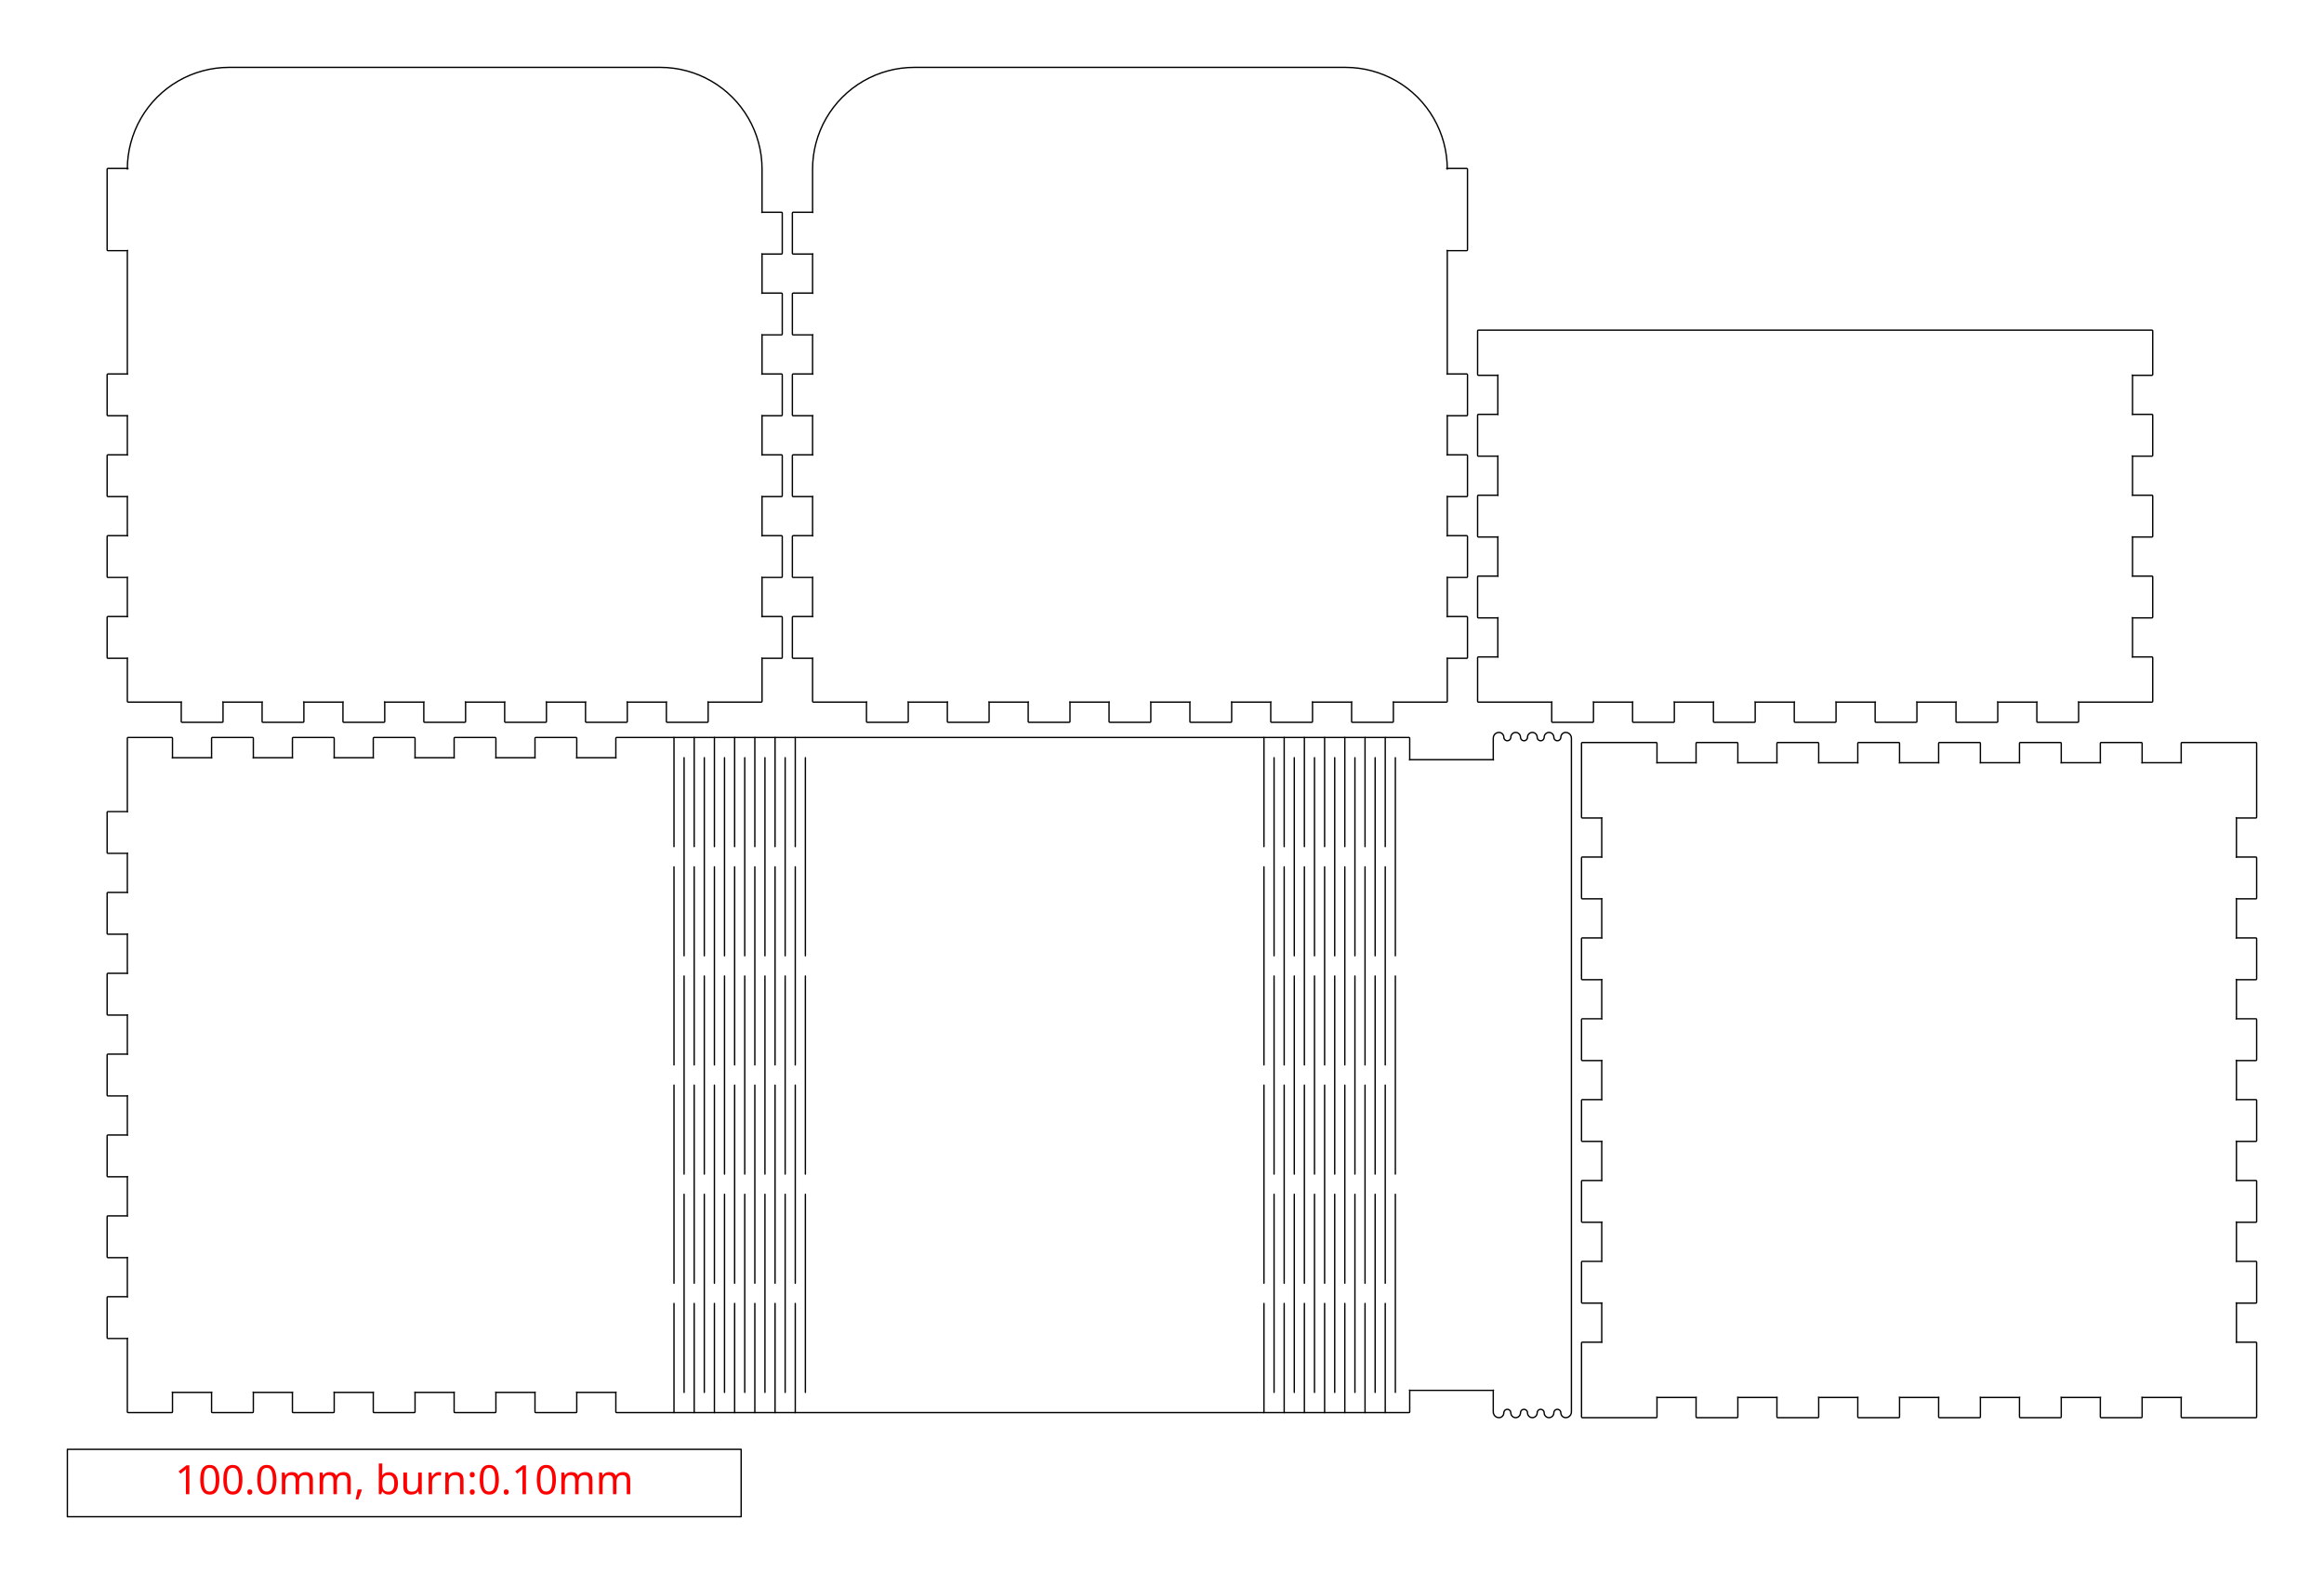
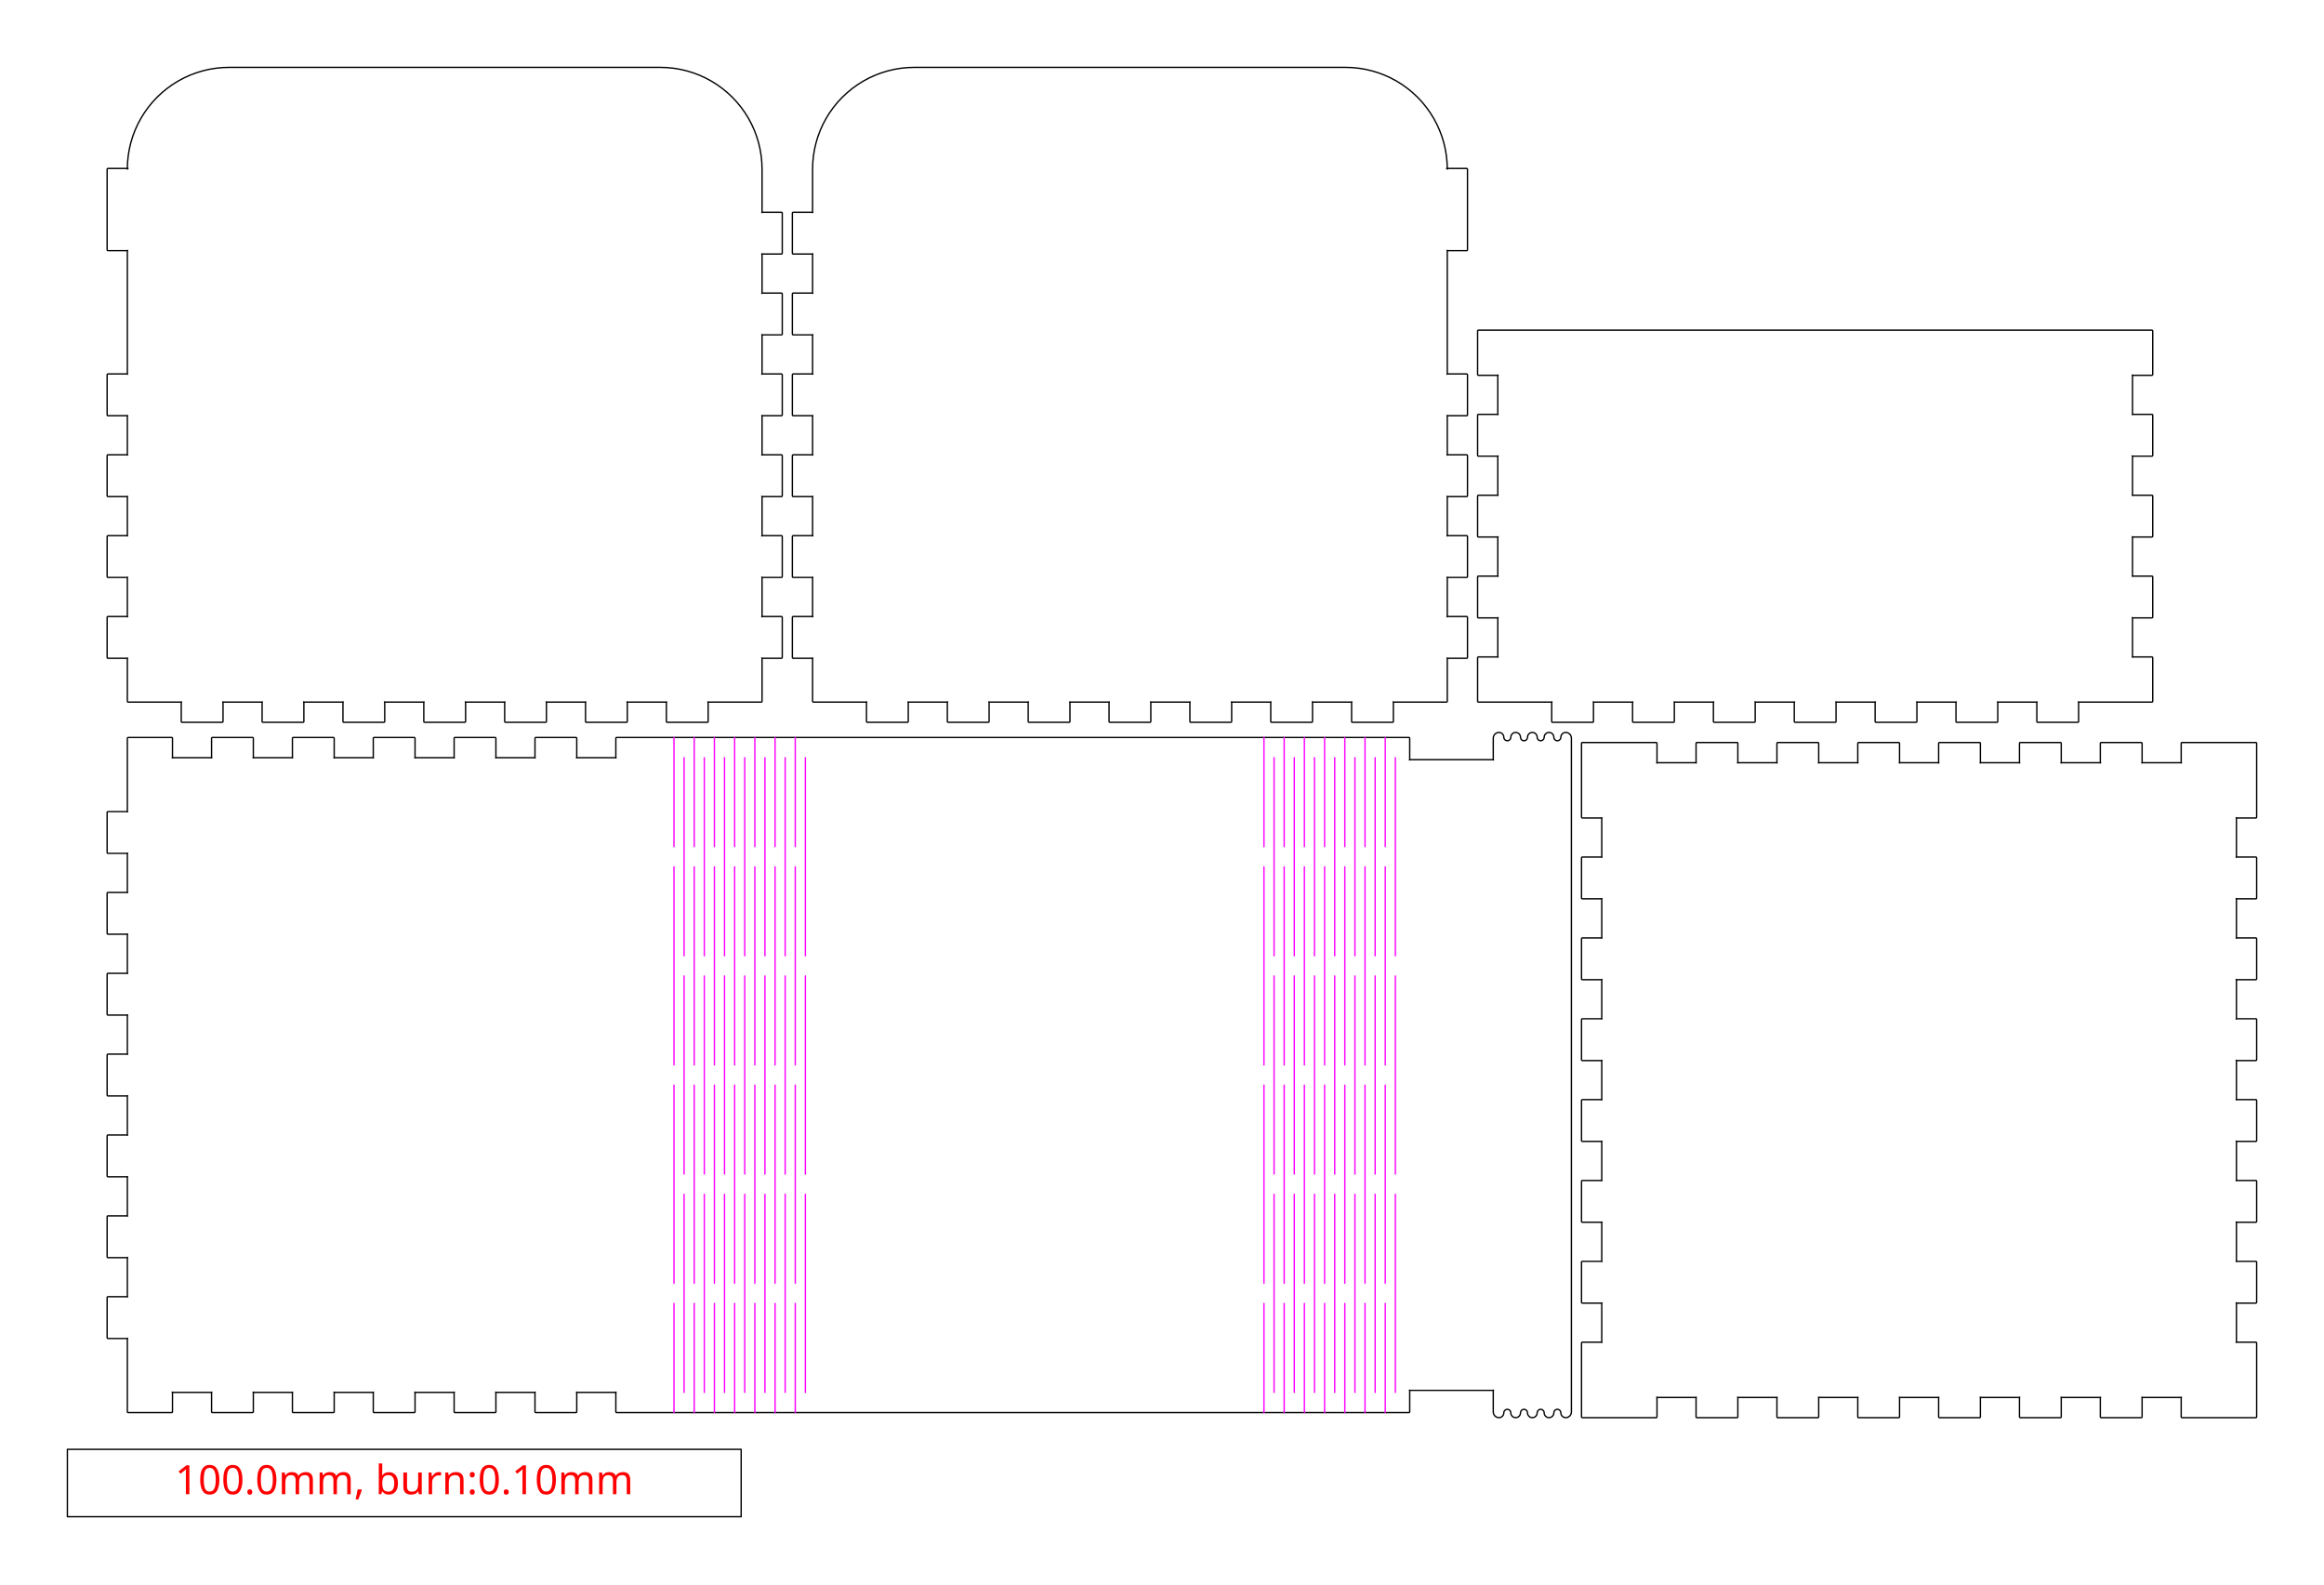
<svg xmlns="http://www.w3.org/2000/svg" height="235.10mm" viewBox="0.0 0.0 344.92 235.10" width="344.92mm">
  <g id="p-0" style="fill:none;stroke-linecap:round;stroke-linejoin:round;">
    <path d="M 10.000 225.100 H 110.000 V 215.100 H 10.000 V 225.100 Z" stroke="rgb(0,0,0)" stroke-width="0.20" />
    <text dominant-baseline="hanging" font-size="6px" style="font-family: sans-serif ; font-weight: normal; font-style: normal; fill: rgb(255,0,0)" text-anchor="middle" transform="matrix( 1.000 0.000 0.000 1.000 60.000 217.100 )">100.0mm, burn:0.10mm</text>
  </g>
  <g id="p-1" style="fill:none;stroke-linecap:round;stroke-linejoin:round;">
    <path d="M 19.000 209.650 H 25.500 C 25.555 209.650 25.600 209.605 25.600 209.550 V 206.650 C 25.600 206.550 25.500 206.650 25.600 206.650 H 31.400 C 31.500 206.650 31.400 206.550 31.400 206.650 V 209.550 C 31.400 209.605 31.445 209.650 31.500 209.650 H 37.500 C 37.555 209.650 37.600 209.605 37.600 209.550 V 206.650 C 37.600 206.550 37.500 206.650 37.600 206.650 H 43.400 C 43.500 206.650 43.400 206.550 43.400 206.650 V 209.550 C 43.400 209.605 43.445 209.650 43.500 209.650 H 49.500 C 49.555 209.650 49.600 209.605 49.600 209.550 V 206.650 C 49.600 206.550 49.500 206.650 49.600 206.650 H 55.400 C 55.500 206.650 55.400 206.550 55.400 206.650 V 209.550 C 55.400 209.605 55.445 209.650 55.500 209.650 H 61.500 C 61.555 209.650 61.600 209.605 61.600 209.550 V 206.650 C 61.600 206.550 61.500 206.650 61.600 206.650 H 67.400 C 67.500 206.650 67.400 206.550 67.400 206.650 V 209.550 C 67.400 209.605 67.445 209.650 67.500 209.650 H 73.500 C 73.555 209.650 73.600 209.605 73.600 209.550 V 206.650 C 73.600 206.550 73.500 206.650 73.600 206.650 H 79.400 C 79.500 206.650 79.400 206.550 79.400 206.650 V 209.550 C 79.400 209.605 79.445 209.650 79.500 209.650 H 85.500 C 85.555 209.650 85.600 209.605 85.600 209.550 V 206.650 C 85.600 206.550 85.500 206.650 85.600 206.650 H 91.400 C 91.500 206.650 91.400 206.550 91.400 206.650 V 209.550 C 91.400 209.605 91.445 209.650 91.500 209.650 H 98.000 H 121.562 H 185.562 H 209.124 C 209.179 209.650 209.224 209.605 209.224 209.550 V 206.350 C 209.224 206.250 209.124 206.350 209.224 206.350 H 221.624 C 221.724 206.350 221.624 206.250 221.624 206.350 V 209.550 C 221.624 209.699 221.663 209.846 221.738 209.975 C 221.812 210.104 221.920 210.212 222.049 210.286 C 222.178 210.361 222.325 210.400 222.474 210.400 C 222.600 210.400 222.724 210.367 222.833 210.304 C 222.943 210.241 223.033 210.150 223.096 210.041 C 223.159 209.931 223.193 209.807 223.193 209.681 C 223.193 209.590 223.217 209.501 223.262 209.422 C 223.308 209.343 223.373 209.278 223.452 209.232 C 223.531 209.186 223.620 209.163 223.711 209.163 C 223.802 209.163 223.892 209.186 223.971 209.232 C 224.050 209.278 224.115 209.343 224.161 209.422 C 224.206 209.501 224.230 209.590 224.230 209.681 C 224.230 209.807 224.263 209.931 224.326 210.041 C 224.390 210.150 224.480 210.241 224.590 210.304 C 224.699 210.367 224.823 210.400 224.949 210.400 C 225.075 210.400 225.199 210.367 225.308 210.304 C 225.418 210.241 225.508 210.150 225.571 210.041 C 225.634 209.931 225.668 209.807 225.668 209.681 C 225.668 209.590 225.692 209.501 225.737 209.422 C 225.783 209.343 225.848 209.278 225.927 209.232 C 226.006 209.186 226.095 209.163 226.186 209.163 C 226.277 209.163 226.367 209.186 226.446 209.232 C 226.525 209.278 226.590 209.343 226.636 209.422 C 226.681 209.501 226.705 209.590 226.705 209.681 C 226.705 209.807 226.738 209.931 226.801 210.041 C 226.865 210.150 226.955 210.241 227.065 210.304 C 227.174 210.367 227.298 210.400 227.424 210.400 C 227.550 210.400 227.674 210.367 227.783 210.304 C 227.893 210.241 227.983 210.150 228.046 210.041 C 228.109 209.931 228.143 209.807 228.143 209.681 C 228.143 209.590 228.167 209.501 228.212 209.422 C 228.258 209.343 228.323 209.278 228.402 209.232 C 228.481 209.186 228.570 209.163 228.661 209.163 C 228.752 209.163 228.842 209.186 228.921 209.232 C 229.000 209.278 229.065 209.343 229.111 209.422 C 229.156 209.501 229.180 209.590 229.180 209.681 C 229.180 209.807 229.213 209.931 229.276 210.041 C 229.340 210.150 229.430 210.241 229.540 210.304 C 229.649 210.367 229.773 210.400 229.899 210.400 C 230.025 210.400 230.149 210.367 230.258 210.304 C 230.368 210.241 230.458 210.150 230.521 210.041 C 230.584 209.931 230.618 209.807 230.618 209.681 C 230.618 209.590 230.642 209.501 230.687 209.422 C 230.733 209.343 230.798 209.278 230.877 209.232 C 230.956 209.186 231.045 209.163 231.136 209.163 C 231.227 209.163 231.317 209.186 231.396 209.232 C 231.475 209.278 231.540 209.343 231.586 209.422 C 231.631 209.501 231.655 209.590 231.655 209.681 C 231.655 209.807 231.688 209.931 231.751 210.041 C 231.815 210.150 231.905 210.241 232.015 210.304 C 232.124 210.367 232.248 210.400 232.374 210.400 C 232.523 210.400 232.670 210.361 232.799 210.286 C 232.928 210.212 233.035 210.104 233.110 209.975 C 233.185 209.846 233.224 209.699 233.224 209.550 V 109.550 C 233.224 109.401 233.185 109.254 233.110 109.125 C 233.035 108.996 232.928 108.888 232.799 108.814 C 232.670 108.739 232.523 108.700 232.374 108.700 C 232.248 108.700 232.124 108.733 232.015 108.796 C 231.905 108.859 231.815 108.950 231.751 109.059 C 231.688 109.169 231.655 109.293 231.655 109.419 C 231.655 109.510 231.631 109.599 231.586 109.678 C 231.540 109.757 231.475 109.822 231.396 109.868 C 231.317 109.914 231.227 109.938 231.136 109.938 C 231.045 109.938 230.956 109.914 230.877 109.868 C 230.798 109.822 230.733 109.757 230.687 109.678 C 230.642 109.599 230.618 109.510 230.618 109.419 C 230.618 109.293 230.584 109.169 230.521 109.059 C 230.458 108.950 230.368 108.859 230.258 108.796 C 230.149 108.733 230.025 108.700 229.899 108.700 C 229.773 108.700 229.649 108.733 229.540 108.796 C 229.430 108.859 229.340 108.950 229.276 109.059 C 229.213 109.169 229.180 109.293 229.180 109.419 C 229.180 109.510 229.156 109.599 229.111 109.678 C 229.065 109.757 229.000 109.822 228.921 109.868 C 228.842 109.914 228.752 109.938 228.661 109.938 C 228.570 109.938 228.481 109.914 228.402 109.868 C 228.323 109.822 228.258 109.757 228.212 109.678 C 228.167 109.599 228.143 109.510 228.143 109.419 C 228.143 109.293 228.109 109.169 228.046 109.059 C 227.983 108.950 227.893 108.859 227.783 108.796 C 227.674 108.733 227.550 108.700 227.424 108.700 C 227.298 108.700 227.174 108.733 227.065 108.796 C 226.955 108.859 226.865 108.950 226.801 109.059 C 226.738 109.169 226.705 109.293 226.705 109.419 C 226.705 109.510 226.681 109.599 226.636 109.678 C 226.590 109.757 226.525 109.822 226.446 109.868 C 226.367 109.914 226.277 109.938 226.186 109.938 C 226.095 109.938 226.006 109.914 225.927 109.868 C 225.848 109.822 225.783 109.757 225.737 109.678 C 225.692 109.599 225.668 109.510 225.668 109.419 C 225.668 109.293 225.634 109.169 225.571 109.059 C 225.508 108.950 225.418 108.859 225.308 108.796 C 225.199 108.733 225.075 108.700 224.949 108.700 C 224.823 108.700 224.699 108.733 224.590 108.796 C 224.480 108.859 224.390 108.950 224.326 109.059 C 224.263 109.169 224.230 109.293 224.230 109.419 C 224.230 109.510 224.206 109.599 224.161 109.678 C 224.115 109.757 224.050 109.822 223.971 109.868 C 223.892 109.914 223.802 109.937 223.711 109.937 C 223.620 109.937 223.531 109.914 223.452 109.868 C 223.373 109.822 223.308 109.757 223.262 109.678 C 223.217 109.599 223.193 109.510 223.193 109.419 C 223.193 109.293 223.159 109.169 223.096 109.059 C 223.033 108.950 222.943 108.859 222.833 108.796 C 222.724 108.733 222.600 108.700 222.474 108.700 C 222.325 108.700 222.178 108.739 222.049 108.814 C 221.920 108.888 221.812 108.996 221.738 109.125 C 221.663 109.254 221.624 109.401 221.624 109.550 V 112.750 C 221.624 112.850 221.724 112.750 221.624 112.750 H 209.224 C 209.124 112.750 209.224 112.850 209.224 112.750 V 109.550 C 209.224 109.495 209.179 109.450 209.124 109.450 H 185.562 H 121.562 H 98.000 H 91.500 C 91.445 109.450 91.400 109.495 91.400 109.550 V 112.450 C 91.400 112.550 91.500 112.450 91.400 112.450 H 85.600 C 85.500 112.450 85.600 112.550 85.600 112.450 V 109.550 C 85.600 109.495 85.555 109.450 85.500 109.450 H 79.500 C 79.445 109.450 79.400 109.495 79.400 109.550 V 112.450 C 79.400 112.550 79.500 112.450 79.400 112.450 H 73.600 C 73.500 112.450 73.600 112.550 73.600 112.450 V 109.550 C 73.600 109.495 73.555 109.450 73.500 109.450 H 67.500 C 67.445 109.450 67.400 109.495 67.400 109.550 V 112.450 C 67.400 112.550 67.500 112.450 67.400 112.450 H 61.600 C 61.500 112.450 61.600 112.550 61.600 112.450 V 109.550 C 61.600 109.495 61.555 109.450 61.500 109.450 H 55.500 C 55.445 109.450 55.400 109.495 55.400 109.550 V 112.450 C 55.400 112.550 55.500 112.450 55.400 112.450 H 49.600 C 49.500 112.450 49.600 112.550 49.600 112.450 V 109.550 C 49.600 109.495 49.555 109.450 49.500 109.450 H 43.500 C 43.445 109.450 43.400 109.495 43.400 109.550 V 112.450 C 43.400 112.550 43.500 112.450 43.400 112.450 H 37.600 C 37.500 112.450 37.600 112.550 37.600 112.450 V 109.550 C 37.600 109.495 37.555 109.450 37.500 109.450 H 31.500 C 31.445 109.450 31.400 109.495 31.400 109.550 V 112.450 C 31.400 112.550 31.500 112.450 31.400 112.450 H 25.600 C 25.500 112.450 25.600 112.550 25.600 112.450 V 109.550 C 25.600 109.495 25.555 109.450 25.500 109.450 H 19.000 C 18.945 109.450 18.900 109.495 18.900 109.550 V 112.550 V 120.450 C 18.900 120.550 19.000 120.450 18.900 120.450 H 16.000 C 15.945 120.450 15.900 120.495 15.900 120.550 V 126.550 C 15.900 126.605 15.945 126.650 16.000 126.650 H 18.900 C 19.000 126.650 18.900 126.550 18.900 126.650 V 132.450 C 18.900 132.550 19.000 132.450 18.900 132.450 H 16.000 C 15.945 132.450 15.900 132.495 15.900 132.550 V 138.550 C 15.900 138.605 15.945 138.650 16.000 138.650 H 18.900 C 19.000 138.650 18.900 138.550 18.900 138.650 V 144.450 C 18.900 144.550 19.000 144.450 18.900 144.450 H 16.000 C 15.945 144.450 15.900 144.495 15.900 144.550 V 150.550 C 15.900 150.605 15.945 150.650 16.000 150.650 H 18.900 C 19.000 150.650 18.900 150.550 18.900 150.650 V 156.450 C 18.900 156.550 19.000 156.450 18.900 156.450 H 16.000 C 15.945 156.450 15.900 156.495 15.900 156.550 V 162.550 C 15.900 162.605 15.945 162.650 16.000 162.650 H 18.900 C 19.000 162.650 18.900 162.550 18.900 162.650 V 168.450 C 18.900 168.550 19.000 168.450 18.900 168.450 H 16.000 C 15.945 168.450 15.900 168.495 15.900 168.550 V 174.550 C 15.900 174.605 15.945 174.650 16.000 174.650 H 18.900 C 19.000 174.650 18.900 174.550 18.900 174.650 V 180.450 C 18.900 180.550 19.000 180.450 18.900 180.450 H 16.000 C 15.945 180.450 15.900 180.495 15.900 180.550 V 186.550 C 15.900 186.605 15.945 186.650 16.000 186.650 H 18.900 C 19.000 186.650 18.900 186.550 18.900 186.650 V 192.450 C 18.900 192.550 19.000 192.450 18.900 192.450 H 16.000 C 15.945 192.450 15.900 192.495 15.900 192.550 V 198.550 C 15.900 198.605 15.945 198.650 16.000 198.650 H 18.900 C 19.000 198.650 18.900 198.550 18.900 198.650 V 206.550 V 209.550 C 18.900 209.605 18.945 209.650 19.000 209.650 Z" stroke="rgb(0,0,0)" stroke-width="0.20" />
-     <path d="M 100.031 209.650 V 193.450 M 100.031 190.450 V 161.050 M 100.031 158.050 V 128.650 M 100.031 125.650 V 109.450 M 101.531 112.450 V 141.850 M 101.531 144.850 V 174.250 M 101.531 177.250 V 206.650 M 103.031 209.650 V 193.450 M 103.031 190.450 V 161.050 M 103.031 158.050 V 128.650 M 103.031 125.650 V 109.450 M 104.531 112.450 V 141.850 M 104.531 144.850 V 174.250 M 104.531 177.250 V 206.650 M 106.031 209.650 V 193.450 M 106.031 190.450 V 161.050 M 106.031 158.050 V 128.650 M 106.031 125.650 V 109.450 M 107.531 112.450 V 141.850 M 107.531 144.850 V 174.250 M 107.531 177.250 V 206.650 M 109.031 209.650 V 193.450 M 109.031 190.450 V 161.050 M 109.031 158.050 V 128.650 M 109.031 125.650 V 109.450 M 110.531 112.450 V 141.850 M 110.531 144.850 V 174.250 M 110.531 177.250 V 206.650 M 112.031 209.650 V 193.450 M 112.031 190.450 V 161.050 M 112.031 158.050 V 128.650 M 112.031 125.650 V 109.450 M 113.531 112.450 V 141.850 M 113.531 144.850 V 174.250 M 113.531 177.250 V 206.650 M 115.031 209.650 V 193.450 M 115.031 190.450 V 161.050 M 115.031 158.050 V 128.650 M 115.031 125.650 V 109.450 M 116.531 112.450 V 141.850 M 116.531 144.850 V 174.250 M 116.531 177.250 V 206.650 M 118.031 209.650 V 193.450 M 118.031 190.450 V 161.050 M 118.031 158.050 V 128.650 M 118.031 125.650 V 109.450 M 119.531 112.450 V 141.850 M 119.531 144.850 V 174.250 M 119.531 177.250 V 206.650" stroke="rgb(0,0,0)" stroke-width="0.20" />
-     <path d="M 187.593 209.650 V 193.450 M 187.593 190.450 V 161.050 M 187.593 158.050 V 128.650 M 187.593 125.650 V 109.450 M 189.093 112.450 V 141.850 M 189.093 144.850 V 174.250 M 189.093 177.250 V 206.650 M 190.593 209.650 V 193.450 M 190.593 190.450 V 161.050 M 190.593 158.050 V 128.650 M 190.593 125.650 V 109.450 M 192.093 112.450 V 141.850 M 192.093 144.850 V 174.250 M 192.093 177.250 V 206.650 M 193.593 209.650 V 193.450 M 193.593 190.450 V 161.050 M 193.593 158.050 V 128.650 M 193.593 125.650 V 109.450 M 195.093 112.450 V 141.850 M 195.093 144.850 V 174.250 M 195.093 177.250 V 206.650 M 196.593 209.650 V 193.450 M 196.593 190.450 V 161.050 M 196.593 158.050 V 128.650 M 196.593 125.650 V 109.450 M 198.093 112.450 V 141.850 M 198.093 144.850 V 174.250 M 198.093 177.250 V 206.650 M 199.593 209.650 V 193.450 M 199.593 190.450 V 161.050 M 199.593 158.050 V 128.650 M 199.593 125.650 V 109.450 M 201.093 112.450 V 141.850 M 201.093 144.850 V 174.250 M 201.093 177.250 V 206.650 M 202.593 209.650 V 193.450 M 202.593 190.450 V 161.050 M 202.593 158.050 V 128.650 M 202.593 125.650 V 109.450 M 204.093 112.450 V 141.850 M 204.093 144.850 V 174.250 M 204.093 177.250 V 206.650 M 205.593 209.650 V 193.450 M 205.593 190.450 V 161.050 M 205.593 158.050 V 128.650 M 205.593 125.650 V 109.450 M 207.093 112.450 V 141.850 M 207.093 144.850 V 174.250 M 207.093 177.250 V 206.650" stroke="rgb(0,0,0)" stroke-width="0.20" />
+     <path d="M 100.031 209.650 V 193.450 M 100.031 190.450 V 161.050 M 100.031 158.050 V 128.650 M 100.031 125.650 V 109.450 M 101.531 112.450 V 141.850 M 101.531 144.850 V 174.250 M 101.531 177.250 V 206.650 M 103.031 209.650 V 193.450 M 103.031 190.450 V 161.050 M 103.031 158.050 V 128.650 M 103.031 125.650 V 109.450 M 104.531 112.450 V 141.850 M 104.531 144.850 V 174.250 M 104.531 177.250 V 206.650 M 106.031 209.650 V 193.450 M 106.031 190.450 V 161.050 M 106.031 158.050 V 128.650 M 106.031 125.650 V 109.450 M 107.531 112.450 V 141.850 M 107.531 144.850 V 174.250 M 107.531 177.250 V 206.650 M 109.031 209.650 V 193.450 M 109.031 190.450 V 161.050 M 109.031 158.050 V 128.650 M 109.031 125.650 V 109.450 M 110.531 112.450 V 141.850 M 110.531 144.850 V 174.250 M 110.531 177.250 V 206.650 M 112.031 209.650 V 193.450 M 112.031 190.450 V 161.050 M 112.031 158.050 V 128.650 M 112.031 125.650 V 109.450 M 113.531 112.450 V 141.850 M 113.531 144.850 V 174.250 M 113.531 177.250 V 206.650 M 115.031 209.650 V 193.450 M 115.031 190.450 V 161.050 M 115.031 158.050 V 128.650 M 115.031 125.650 V 109.450 M 116.531 112.450 V 141.850 M 116.531 144.850 V 174.250 M 116.531 177.250 V 206.650 M 118.031 209.650 V 193.450 M 118.031 190.450 V 161.050 M 118.031 158.050 V 128.650 M 118.031 125.650 V 109.450 M 119.531 112.450 V 141.850 M 119.531 144.850 V 174.250 M 119.531 177.250 V 206.650" stroke="rgb(255,0,255)" stroke-width="0.20" />
+     <path d="M 187.593 209.650 V 193.450 M 187.593 190.450 V 161.050 M 187.593 158.050 V 128.650 M 187.593 125.650 V 109.450 M 189.093 112.450 V 141.850 M 189.093 144.850 V 174.250 M 189.093 177.250 V 206.650 M 190.593 209.650 V 193.450 M 190.593 190.450 V 161.050 M 190.593 158.050 V 128.650 M 190.593 125.650 V 109.450 M 192.093 112.450 V 141.850 M 192.093 144.850 V 174.250 M 192.093 177.250 V 206.650 M 193.593 209.650 V 193.450 M 193.593 190.450 V 161.050 M 193.593 158.050 V 128.650 M 193.593 125.650 V 109.450 M 195.093 112.450 V 141.850 M 195.093 144.850 V 174.250 M 195.093 177.250 V 206.650 M 196.593 209.650 V 193.450 M 196.593 190.450 V 161.050 M 196.593 158.050 V 128.650 M 196.593 125.650 V 109.450 M 198.093 112.450 V 141.850 M 198.093 144.850 V 174.250 M 198.093 177.250 V 206.650 M 199.593 209.650 V 193.450 M 199.593 190.450 V 161.050 M 199.593 158.050 V 128.650 M 199.593 125.650 V 109.450 M 201.093 112.450 V 141.850 M 201.093 144.850 V 174.250 M 201.093 177.250 V 206.650 M 202.593 209.650 V 193.450 M 202.593 190.450 V 161.050 M 202.593 158.050 V 128.650 M 202.593 125.650 V 109.450 M 204.093 112.450 V 141.850 M 204.093 144.850 V 174.250 M 204.093 177.250 V 206.650 M 205.593 209.650 V 193.450 M 205.593 190.450 V 161.050 M 205.593 158.050 V 128.650 M 205.593 125.650 V 109.450 M 207.093 112.450 V 141.850 M 207.093 144.850 V 174.250 M 207.093 177.250 V 206.650" stroke="rgb(255,0,255)" stroke-width="0.20" />
  </g>
  <g id="p-2" style="fill:none;stroke-linecap:round;stroke-linejoin:round;">
    <path d="M 237.824 210.400 H 245.824 C 245.879 210.400 245.924 210.355 245.924 210.300 V 207.400 C 245.924 207.300 245.824 207.400 245.924 207.400 H 251.724 C 251.824 207.400 251.724 207.300 251.724 207.400 V 210.300 C 251.724 210.355 251.769 210.400 251.824 210.400 H 257.824 C 257.879 210.400 257.924 210.355 257.924 210.300 V 207.400 C 257.924 207.300 257.824 207.400 257.924 207.400 H 263.724 C 263.824 207.400 263.724 207.300 263.724 207.400 V 210.300 C 263.724 210.355 263.769 210.400 263.824 210.400 H 269.824 C 269.879 210.400 269.924 210.355 269.924 210.300 V 207.400 C 269.924 207.300 269.824 207.400 269.924 207.400 H 275.724 C 275.824 207.400 275.724 207.300 275.724 207.400 V 210.300 C 275.724 210.355 275.769 210.400 275.824 210.400 H 281.824 C 281.879 210.400 281.924 210.355 281.924 210.300 V 207.400 C 281.924 207.300 281.824 207.400 281.924 207.400 H 287.724 C 287.824 207.400 287.724 207.300 287.724 207.400 V 210.300 C 287.724 210.355 287.769 210.400 287.824 210.400 H 293.824 C 293.879 210.400 293.924 210.355 293.924 210.300 V 207.400 C 293.924 207.300 293.824 207.400 293.924 207.400 H 299.724 C 299.824 207.400 299.724 207.300 299.724 207.400 V 210.300 C 299.724 210.355 299.769 210.400 299.824 210.400 H 305.824 C 305.879 210.400 305.924 210.355 305.924 210.300 V 207.400 C 305.924 207.300 305.824 207.400 305.924 207.400 H 311.724 C 311.824 207.400 311.724 207.300 311.724 207.400 V 210.300 C 311.724 210.355 311.769 210.400 311.824 210.400 H 317.824 C 317.879 210.400 317.924 210.355 317.924 210.300 V 207.400 C 317.924 207.300 317.824 207.400 317.924 207.400 H 323.724 C 323.824 207.400 323.724 207.300 323.724 207.400 V 210.300 C 323.724 210.355 323.769 210.400 323.824 210.400 H 331.824 H 334.824 C 334.879 210.400 334.924 210.355 334.924 210.300 V 207.300 V 199.300 C 334.924 199.245 334.879 199.200 334.824 199.200 H 331.924 C 331.824 199.200 331.924 199.300 331.924 199.200 V 193.400 C 331.924 193.300 331.824 193.400 331.924 193.400 H 334.824 C 334.879 193.400 334.924 193.355 334.924 193.300 V 187.300 C 334.924 187.245 334.879 187.200 334.824 187.200 H 331.924 C 331.824 187.200 331.924 187.300 331.924 187.200 V 181.400 C 331.924 181.300 331.824 181.400 331.924 181.400 H 334.824 C 334.879 181.400 334.924 181.355 334.924 181.300 V 175.300 C 334.924 175.245 334.879 175.200 334.824 175.200 H 331.924 C 331.824 175.200 331.924 175.300 331.924 175.200 V 169.400 C 331.924 169.300 331.824 169.400 331.924 169.400 H 334.824 C 334.879 169.400 334.924 169.355 334.924 169.300 V 163.300 C 334.924 163.245 334.879 163.200 334.824 163.200 H 331.924 C 331.824 163.200 331.924 163.300 331.924 163.200 V 157.400 C 331.924 157.300 331.824 157.400 331.924 157.400 H 334.824 C 334.879 157.400 334.924 157.355 334.924 157.300 V 151.300 C 334.924 151.245 334.879 151.200 334.824 151.200 H 331.924 C 331.824 151.200 331.924 151.300 331.924 151.200 V 145.400 C 331.924 145.300 331.824 145.400 331.924 145.400 H 334.824 C 334.879 145.400 334.924 145.355 334.924 145.300 V 139.300 C 334.924 139.245 334.879 139.200 334.824 139.200 H 331.924 C 331.824 139.200 331.924 139.300 331.924 139.200 V 133.400 C 331.924 133.300 331.824 133.400 331.924 133.400 H 334.824 C 334.879 133.400 334.924 133.355 334.924 133.300 V 127.300 C 334.924 127.245 334.879 127.200 334.824 127.200 H 331.924 C 331.824 127.200 331.924 127.300 331.924 127.200 V 121.400 C 331.924 121.300 331.824 121.400 331.924 121.400 H 334.824 C 334.879 121.400 334.924 121.355 334.924 121.300 V 113.300 V 110.300 C 334.924 110.245 334.879 110.200 334.824 110.200 H 331.824 H 323.824 C 323.769 110.200 323.724 110.245 323.724 110.300 V 113.200 C 323.724 113.300 323.824 113.200 323.724 113.200 H 317.924 C 317.824 113.200 317.924 113.300 317.924 113.200 V 110.300 C 317.924 110.245 317.879 110.200 317.824 110.200 H 311.824 C 311.769 110.200 311.724 110.245 311.724 110.300 V 113.200 C 311.724 113.300 311.824 113.200 311.724 113.200 H 305.924 C 305.824 113.200 305.924 113.300 305.924 113.200 V 110.300 C 305.924 110.245 305.879 110.200 305.824 110.200 H 299.824 C 299.769 110.200 299.724 110.245 299.724 110.300 V 113.200 C 299.724 113.300 299.824 113.200 299.724 113.200 H 293.924 C 293.824 113.200 293.924 113.300 293.924 113.200 V 110.300 C 293.924 110.245 293.879 110.200 293.824 110.200 H 287.824 C 287.769 110.200 287.724 110.245 287.724 110.300 V 113.200 C 287.724 113.300 287.824 113.200 287.724 113.200 H 281.924 C 281.824 113.200 281.924 113.300 281.924 113.200 V 110.300 C 281.924 110.245 281.879 110.200 281.824 110.200 H 275.824 C 275.769 110.200 275.724 110.245 275.724 110.300 V 113.200 C 275.724 113.300 275.824 113.200 275.724 113.200 H 269.924 C 269.824 113.200 269.924 113.300 269.924 113.200 V 110.300 C 269.924 110.245 269.879 110.200 269.824 110.200 H 263.824 C 263.769 110.200 263.724 110.245 263.724 110.300 V 113.200 C 263.724 113.300 263.824 113.200 263.724 113.200 H 257.924 C 257.824 113.200 257.924 113.300 257.924 113.200 V 110.300 C 257.924 110.245 257.879 110.200 257.824 110.200 H 251.824 C 251.769 110.200 251.724 110.245 251.724 110.300 V 113.200 C 251.724 113.300 251.824 113.200 251.724 113.200 H 245.924 C 245.824 113.200 245.924 113.300 245.924 113.200 V 110.300 C 245.924 110.245 245.879 110.200 245.824 110.200 H 237.824 H 234.824 C 234.769 110.200 234.724 110.245 234.724 110.300 V 113.300 V 121.300 C 234.724 121.355 234.769 121.400 234.824 121.400 H 237.724 C 237.824 121.400 237.724 121.300 237.724 121.400 V 127.200 C 237.724 127.300 237.824 127.200 237.724 127.200 H 234.824 C 234.769 127.200 234.724 127.245 234.724 127.300 V 133.300 C 234.724 133.355 234.769 133.400 234.824 133.400 H 237.724 C 237.824 133.400 237.724 133.300 237.724 133.400 V 139.200 C 237.724 139.300 237.824 139.200 237.724 139.200 H 234.824 C 234.769 139.200 234.724 139.245 234.724 139.300 V 145.300 C 234.724 145.355 234.769 145.400 234.824 145.400 H 237.724 C 237.824 145.400 237.724 145.300 237.724 145.400 V 151.200 C 237.724 151.300 237.824 151.200 237.724 151.200 H 234.824 C 234.769 151.200 234.724 151.245 234.724 151.300 V 157.300 C 234.724 157.355 234.769 157.400 234.824 157.400 H 237.724 C 237.824 157.400 237.724 157.300 237.724 157.400 V 163.200 C 237.724 163.300 237.824 163.200 237.724 163.200 H 234.824 C 234.769 163.200 234.724 163.245 234.724 163.300 V 169.300 C 234.724 169.355 234.769 169.400 234.824 169.400 H 237.724 C 237.824 169.400 237.724 169.300 237.724 169.400 V 175.200 C 237.724 175.300 237.824 175.200 237.724 175.200 H 234.824 C 234.769 175.200 234.724 175.245 234.724 175.300 V 181.300 C 234.724 181.355 234.769 181.400 234.824 181.400 H 237.724 C 237.824 181.400 237.724 181.300 237.724 181.400 V 187.200 C 237.724 187.300 237.824 187.200 237.724 187.200 H 234.824 C 234.769 187.200 234.724 187.245 234.724 187.300 V 193.300 C 234.724 193.355 234.769 193.400 234.824 193.400 H 237.724 C 237.824 193.400 237.724 193.300 237.724 193.400 V 199.200 C 237.724 199.300 237.824 199.200 237.724 199.200 H 234.824 C 234.769 199.200 234.724 199.245 234.724 199.300 V 207.300 V 210.300 C 234.724 210.355 234.769 210.400 234.824 210.400 H 237.824 Z" stroke="rgb(0,0,0)" stroke-width="0.20" />
  </g>
  <g id="p-3" style="fill:none;stroke-linecap:round;stroke-linejoin:round;">
    <path d="M 19.000 104.200 H 26.900 C 27.000 104.200 26.900 104.100 26.900 104.200 V 107.100 C 26.900 107.155 26.945 107.200 27.000 107.200 H 33.000 C 33.055 107.200 33.100 107.155 33.100 107.100 V 104.200 C 33.100 104.100 33.000 104.200 33.100 104.200 H 38.900 C 39.000 104.200 38.900 104.100 38.900 104.200 V 107.100 C 38.900 107.155 38.945 107.200 39.000 107.200 H 45.000 C 45.055 107.200 45.100 107.155 45.100 107.100 V 104.200 C 45.100 104.100 45.000 104.200 45.100 104.200 H 50.900 C 51.000 104.200 50.900 104.100 50.900 104.200 V 107.100 C 50.900 107.155 50.945 107.200 51.000 107.200 H 57.000 C 57.055 107.200 57.100 107.155 57.100 107.100 V 104.200 C 57.100 104.100 57.000 104.200 57.100 104.200 H 62.900 C 63.000 104.200 62.900 104.100 62.900 104.200 V 107.100 C 62.900 107.155 62.945 107.200 63.000 107.200 H 69.000 C 69.055 107.200 69.100 107.155 69.100 107.100 V 104.200 C 69.100 104.100 69.000 104.200 69.100 104.200 H 74.900 C 75.000 104.200 74.900 104.100 74.900 104.200 V 107.100 C 74.900 107.155 74.945 107.200 75.000 107.200 H 81.000 C 81.055 107.200 81.100 107.155 81.100 107.100 V 104.200 C 81.100 104.100 81.000 104.200 81.100 104.200 H 86.900 C 87.000 104.200 86.900 104.100 86.900 104.200 V 107.100 C 86.900 107.155 86.945 107.200 87.000 107.200 H 93.000 C 93.055 107.200 93.100 107.155 93.100 107.100 V 104.200 C 93.100 104.100 93.000 104.200 93.100 104.200 H 98.900 C 99.000 104.200 98.900 104.100 98.900 104.200 V 107.100 C 98.900 107.155 98.945 107.200 99.000 107.200 H 105.000 C 105.055 107.200 105.100 107.155 105.100 107.100 V 104.200 C 105.100 104.100 105.000 104.200 105.100 104.200 H 113.000 C 113.055 104.200 113.100 104.155 113.100 104.100 V 97.700 C 113.100 97.600 113.000 97.700 113.100 97.700 H 116.000 C 116.055 97.700 116.100 97.655 116.100 97.600 V 91.600 C 116.100 91.545 116.055 91.500 116.000 91.500 H 113.100 C 113.000 91.500 113.100 91.600 113.100 91.500 V 85.700 C 113.100 85.600 113.000 85.700 113.100 85.700 H 116.000 C 116.055 85.700 116.100 85.655 116.100 85.600 V 79.600 C 116.100 79.545 116.055 79.500 116.000 79.500 H 113.100 C 113.000 79.500 113.100 79.600 113.100 79.500 V 73.700 C 113.100 73.600 113.000 73.700 113.100 73.700 H 116.000 C 116.055 73.700 116.100 73.655 116.100 73.600 V 67.600 C 116.100 67.545 116.055 67.500 116.000 67.500 H 113.100 C 113.000 67.500 113.100 67.600 113.100 67.500 V 61.700 C 113.100 61.600 113.000 61.700 113.100 61.700 H 116.000 C 116.055 61.700 116.100 61.655 116.100 61.600 V 55.600 C 116.100 55.545 116.055 55.500 116.000 55.500 H 113.100 C 113.000 55.500 113.100 55.600 113.100 55.500 V 49.700 C 113.100 49.600 113.000 49.700 113.100 49.700 H 116.000 C 116.055 49.700 116.100 49.655 116.100 49.600 V 43.600 C 116.100 43.545 116.055 43.500 116.000 43.500 H 113.100 C 113.000 43.500 113.100 43.600 113.100 43.500 V 37.700 C 113.100 37.600 113.000 37.700 113.100 37.700 H 116.000 C 116.055 37.700 116.100 37.655 116.100 37.600 V 31.600 C 116.100 31.545 116.055 31.500 116.000 31.500 H 113.100 C 113.000 31.500 113.100 31.600 113.100 31.500 V 25.100 C 113.100 22.449 112.402 19.845 111.077 17.550 C 109.752 15.255 107.845 13.348 105.550 12.023 C 103.255 10.698 100.651 10.000 98.000 10.000 H 34.000 C 31.349 10.000 28.745 10.698 26.450 12.023 C 24.155 13.348 22.248 15.255 20.923 17.550 C 19.598 19.845 18.900 22.449 18.900 25.100 C 18.900 25.045 18.945 25.000 19.000 25.000 H 16.000 C 15.945 25.000 15.900 25.045 15.900 25.100 V 37.100 C 15.900 37.155 15.945 37.200 16.000 37.200 H 18.900 C 19.000 37.200 18.900 37.100 18.900 37.200 V 49.100 V 55.500 C 18.900 55.600 19.000 55.500 18.900 55.500 H 16.000 C 15.945 55.500 15.900 55.545 15.900 55.600 V 61.600 C 15.900 61.655 15.945 61.700 16.000 61.700 H 18.900 C 19.000 61.700 18.900 61.600 18.900 61.700 V 67.500 C 18.900 67.600 19.000 67.500 18.900 67.500 H 16.000 C 15.945 67.500 15.900 67.545 15.900 67.600 V 73.600 C 15.900 73.655 15.945 73.700 16.000 73.700 H 18.900 C 19.000 73.700 18.900 73.600 18.900 73.700 V 79.500 C 18.900 79.600 19.000 79.500 18.900 79.500 H 16.000 C 15.945 79.500 15.900 79.545 15.900 79.600 V 85.600 C 15.900 85.655 15.945 85.700 16.000 85.700 H 18.900 C 19.000 85.700 18.900 85.600 18.900 85.700 V 91.500 C 18.900 91.600 19.000 91.500 18.900 91.500 H 16.000 C 15.945 91.500 15.900 91.545 15.900 91.600 V 97.600 C 15.900 97.655 15.945 97.700 16.000 97.700 H 18.900 C 19.000 97.700 18.900 97.600 18.900 97.700 V 104.100 C 18.900 104.155 18.945 104.200 19.000 104.200 Z" stroke="rgb(0,0,0)" stroke-width="0.20" />
  </g>
  <g id="p-4" style="fill:none;stroke-linecap:round;stroke-linejoin:round;">
    <path d="M 214.700 104.200 H 206.800 C 206.700 104.200 206.800 104.100 206.800 104.200 V 107.100 C 206.800 107.155 206.755 107.200 206.700 107.200 H 200.700 C 200.645 107.200 200.600 107.155 200.600 107.100 V 104.200 C 200.600 104.100 200.700 104.200 200.600 104.200 H 194.800 C 194.700 104.200 194.800 104.100 194.800 104.200 V 107.100 C 194.800 107.155 194.755 107.200 194.700 107.200 H 188.700 C 188.645 107.200 188.600 107.155 188.600 107.100 V 104.200 C 188.600 104.100 188.700 104.200 188.600 104.200 H 182.800 C 182.700 104.200 182.800 104.100 182.800 104.200 V 107.100 C 182.800 107.155 182.755 107.200 182.700 107.200 H 176.700 C 176.645 107.200 176.600 107.155 176.600 107.100 V 104.200 C 176.600 104.100 176.700 104.200 176.600 104.200 H 170.800 C 170.700 104.200 170.800 104.100 170.800 104.200 V 107.100 C 170.800 107.155 170.755 107.200 170.700 107.200 H 164.700 C 164.645 107.200 164.600 107.155 164.600 107.100 V 104.200 C 164.600 104.100 164.700 104.200 164.600 104.200 H 158.800 C 158.700 104.200 158.800 104.100 158.800 104.200 V 107.100 C 158.800 107.155 158.755 107.200 158.700 107.200 H 152.700 C 152.645 107.200 152.600 107.155 152.600 107.100 V 104.200 C 152.600 104.100 152.700 104.200 152.600 104.200 H 146.800 C 146.700 104.200 146.800 104.100 146.800 104.200 V 107.100 C 146.800 107.155 146.755 107.200 146.700 107.200 H 140.700 C 140.645 107.200 140.600 107.155 140.600 107.100 V 104.200 C 140.600 104.100 140.700 104.200 140.600 104.200 H 134.800 C 134.700 104.200 134.800 104.100 134.800 104.200 V 107.100 C 134.800 107.155 134.755 107.200 134.700 107.200 H 128.700 C 128.645 107.200 128.600 107.155 128.600 107.100 V 104.200 C 128.600 104.100 128.700 104.200 128.600 104.200 H 120.700 C 120.645 104.200 120.600 104.155 120.600 104.100 V 97.700 C 120.600 97.600 120.700 97.700 120.600 97.700 H 117.700 C 117.645 97.700 117.600 97.655 117.600 97.600 V 91.600 C 117.600 91.545 117.645 91.500 117.700 91.500 H 120.600 C 120.700 91.500 120.600 91.600 120.600 91.500 V 85.700 C 120.600 85.600 120.700 85.700 120.600 85.700 H 117.700 C 117.645 85.700 117.600 85.655 117.600 85.600 V 79.600 C 117.600 79.545 117.645 79.500 117.700 79.500 H 120.600 C 120.700 79.500 120.600 79.600 120.600 79.500 V 73.700 C 120.600 73.600 120.700 73.700 120.600 73.700 H 117.700 C 117.645 73.700 117.600 73.655 117.600 73.600 V 67.600 C 117.600 67.545 117.645 67.500 117.700 67.500 H 120.600 C 120.700 67.500 120.600 67.600 120.600 67.500 V 61.700 C 120.600 61.600 120.700 61.700 120.600 61.700 H 117.700 C 117.645 61.700 117.600 61.655 117.600 61.600 V 55.600 C 117.600 55.545 117.645 55.500 117.700 55.500 H 120.600 C 120.700 55.500 120.600 55.600 120.600 55.500 V 49.700 C 120.600 49.600 120.700 49.700 120.600 49.700 H 117.700 C 117.645 49.700 117.600 49.655 117.600 49.600 V 43.600 C 117.600 43.545 117.645 43.500 117.700 43.500 H 120.600 C 120.700 43.500 120.600 43.600 120.600 43.500 V 37.700 C 120.600 37.600 120.700 37.700 120.600 37.700 H 117.700 C 117.645 37.700 117.600 37.655 117.600 37.600 V 31.600 C 117.600 31.545 117.645 31.500 117.700 31.500 H 120.600 C 120.700 31.500 120.600 31.600 120.600 31.500 V 25.100 C 120.600 22.449 121.298 19.845 122.623 17.550 C 123.948 15.255 125.855 13.348 128.150 12.023 C 130.445 10.698 133.049 10.000 135.700 10.000 H 199.700 C 202.351 10.000 204.955 10.698 207.250 12.023 C 209.545 13.348 211.452 15.255 212.777 17.550 C 214.102 19.845 214.800 22.449 214.800 25.100 C 214.800 25.045 214.755 25.000 214.700 25.000 H 217.700 C 217.755 25.000 217.800 25.045 217.800 25.100 V 37.100 C 217.800 37.155 217.755 37.200 217.700 37.200 H 214.800 C 214.700 37.200 214.800 37.100 214.800 37.200 V 49.100 V 55.500 C 214.800 55.600 214.700 55.500 214.800 55.500 H 217.700 C 217.755 55.500 217.800 55.545 217.800 55.600 V 61.600 C 217.800 61.655 217.755 61.700 217.700 61.700 H 214.800 C 214.700 61.700 214.800 61.600 214.800 61.700 V 67.500 C 214.800 67.600 214.700 67.500 214.800 67.500 H 217.700 C 217.755 67.500 217.800 67.545 217.800 67.600 V 73.600 C 217.800 73.655 217.755 73.700 217.700 73.700 H 214.800 C 214.700 73.700 214.800 73.600 214.800 73.700 V 79.500 C 214.800 79.600 214.700 79.500 214.800 79.500 H 217.700 C 217.755 79.500 217.800 79.545 217.800 79.600 V 85.600 C 217.800 85.655 217.755 85.700 217.700 85.700 H 214.800 C 214.700 85.700 214.800 85.600 214.800 85.700 V 91.500 C 214.800 91.600 214.700 91.500 214.800 91.500 H 217.700 C 217.755 91.500 217.800 91.545 217.800 91.600 V 97.600 C 217.800 97.655 217.755 97.700 217.700 97.700 H 214.800 C 214.700 97.700 214.800 97.600 214.800 97.700 V 104.100 C 214.800 104.155 214.755 104.200 214.700 104.200 Z" stroke="rgb(0,0,0)" stroke-width="0.20" />
  </g>
  <g id="p-5" style="fill:none;stroke-linecap:round;stroke-linejoin:round;">
    <path d="M 222.400 104.200 H 230.300 C 230.400 104.200 230.300 104.100 230.300 104.200 V 107.100 C 230.300 107.155 230.345 107.200 230.400 107.200 H 236.400 C 236.455 107.200 236.500 107.155 236.500 107.100 V 104.200 C 236.500 104.100 236.400 104.200 236.500 104.200 H 242.300 C 242.400 104.200 242.300 104.100 242.300 104.200 V 107.100 C 242.300 107.155 242.345 107.200 242.400 107.200 H 248.400 C 248.455 107.200 248.500 107.155 248.500 107.100 V 104.200 C 248.500 104.100 248.400 104.200 248.500 104.200 H 254.300 C 254.400 104.200 254.300 104.100 254.300 104.200 V 107.100 C 254.300 107.155 254.345 107.200 254.400 107.200 H 260.400 C 260.455 107.200 260.500 107.155 260.500 107.100 V 104.200 C 260.500 104.100 260.400 104.200 260.500 104.200 H 266.300 C 266.400 104.200 266.300 104.100 266.300 104.200 V 107.100 C 266.300 107.155 266.345 107.200 266.400 107.200 H 272.400 C 272.455 107.200 272.500 107.155 272.500 107.100 V 104.200 C 272.500 104.100 272.400 104.200 272.500 104.200 H 278.300 C 278.400 104.200 278.300 104.100 278.300 104.200 V 107.100 C 278.300 107.155 278.345 107.200 278.400 107.200 H 284.400 C 284.455 107.200 284.500 107.155 284.500 107.100 V 104.200 C 284.500 104.100 284.400 104.200 284.500 104.200 H 290.300 C 290.400 104.200 290.300 104.100 290.300 104.200 V 107.100 C 290.300 107.155 290.345 107.200 290.400 107.200 H 296.400 C 296.455 107.200 296.500 107.155 296.500 107.100 V 104.200 C 296.500 104.100 296.400 104.200 296.500 104.200 H 302.300 C 302.400 104.200 302.300 104.100 302.300 104.200 V 107.100 C 302.300 107.155 302.345 107.200 302.400 107.200 H 308.400 C 308.455 107.200 308.500 107.155 308.500 107.100 V 104.200 C 308.500 104.100 308.400 104.200 308.500 104.200 H 316.400 H 319.400 C 319.455 104.200 319.500 104.155 319.500 104.100 V 97.600 C 319.500 97.545 319.455 97.500 319.400 97.500 H 316.500 C 316.400 97.500 316.500 97.600 316.500 97.500 V 91.700 C 316.500 91.600 316.400 91.700 316.500 91.700 H 319.400 C 319.455 91.700 319.500 91.655 319.500 91.600 V 85.600 C 319.500 85.545 319.455 85.500 319.400 85.500 H 316.500 C 316.400 85.500 316.500 85.600 316.500 85.500 V 79.700 C 316.500 79.600 316.400 79.700 316.500 79.700 H 319.400 C 319.455 79.700 319.500 79.655 319.500 79.600 V 73.600 C 319.500 73.545 319.455 73.500 319.400 73.500 H 316.500 C 316.400 73.500 316.500 73.600 316.500 73.500 V 67.700 C 316.500 67.600 316.400 67.700 316.500 67.700 H 319.400 C 319.455 67.700 319.500 67.655 319.500 67.600 V 61.600 C 319.500 61.545 319.455 61.500 319.400 61.500 H 316.500 C 316.400 61.500 316.500 61.600 316.500 61.500 V 55.700 C 316.500 55.600 316.400 55.700 316.500 55.700 H 319.400 C 319.455 55.700 319.500 55.655 319.500 55.600 V 49.100 C 319.500 49.045 319.455 49.000 319.400 49.000 H 316.400 H 222.400 H 219.400 C 219.345 49.000 219.300 49.045 219.300 49.100 V 55.600 C 219.300 55.655 219.345 55.700 219.400 55.700 H 222.300 C 222.400 55.700 222.300 55.600 222.300 55.700 V 61.500 C 222.300 61.600 222.400 61.500 222.300 61.500 H 219.400 C 219.345 61.500 219.300 61.545 219.300 61.600 V 67.600 C 219.300 67.655 219.345 67.700 219.400 67.700 H 222.300 C 222.400 67.700 222.300 67.600 222.300 67.700 V 73.500 C 222.300 73.600 222.400 73.500 222.300 73.500 H 219.400 C 219.345 73.500 219.300 73.545 219.300 73.600 V 79.600 C 219.300 79.655 219.345 79.700 219.400 79.700 H 222.300 C 222.400 79.700 222.300 79.600 222.300 79.700 V 85.500 C 222.300 85.600 222.400 85.500 222.300 85.500 H 219.400 C 219.345 85.500 219.300 85.545 219.300 85.600 V 91.600 C 219.300 91.655 219.345 91.700 219.400 91.700 H 222.300 C 222.400 91.700 222.300 91.600 222.300 91.700 V 97.500 C 222.300 97.600 222.400 97.500 222.300 97.500 H 219.400 C 219.345 97.500 219.300 97.545 219.300 97.600 V 104.100 C 219.300 104.155 219.345 104.200 219.400 104.200 H 222.400 Z" stroke="rgb(0,0,0)" stroke-width="0.20" />
  </g>
</svg>
